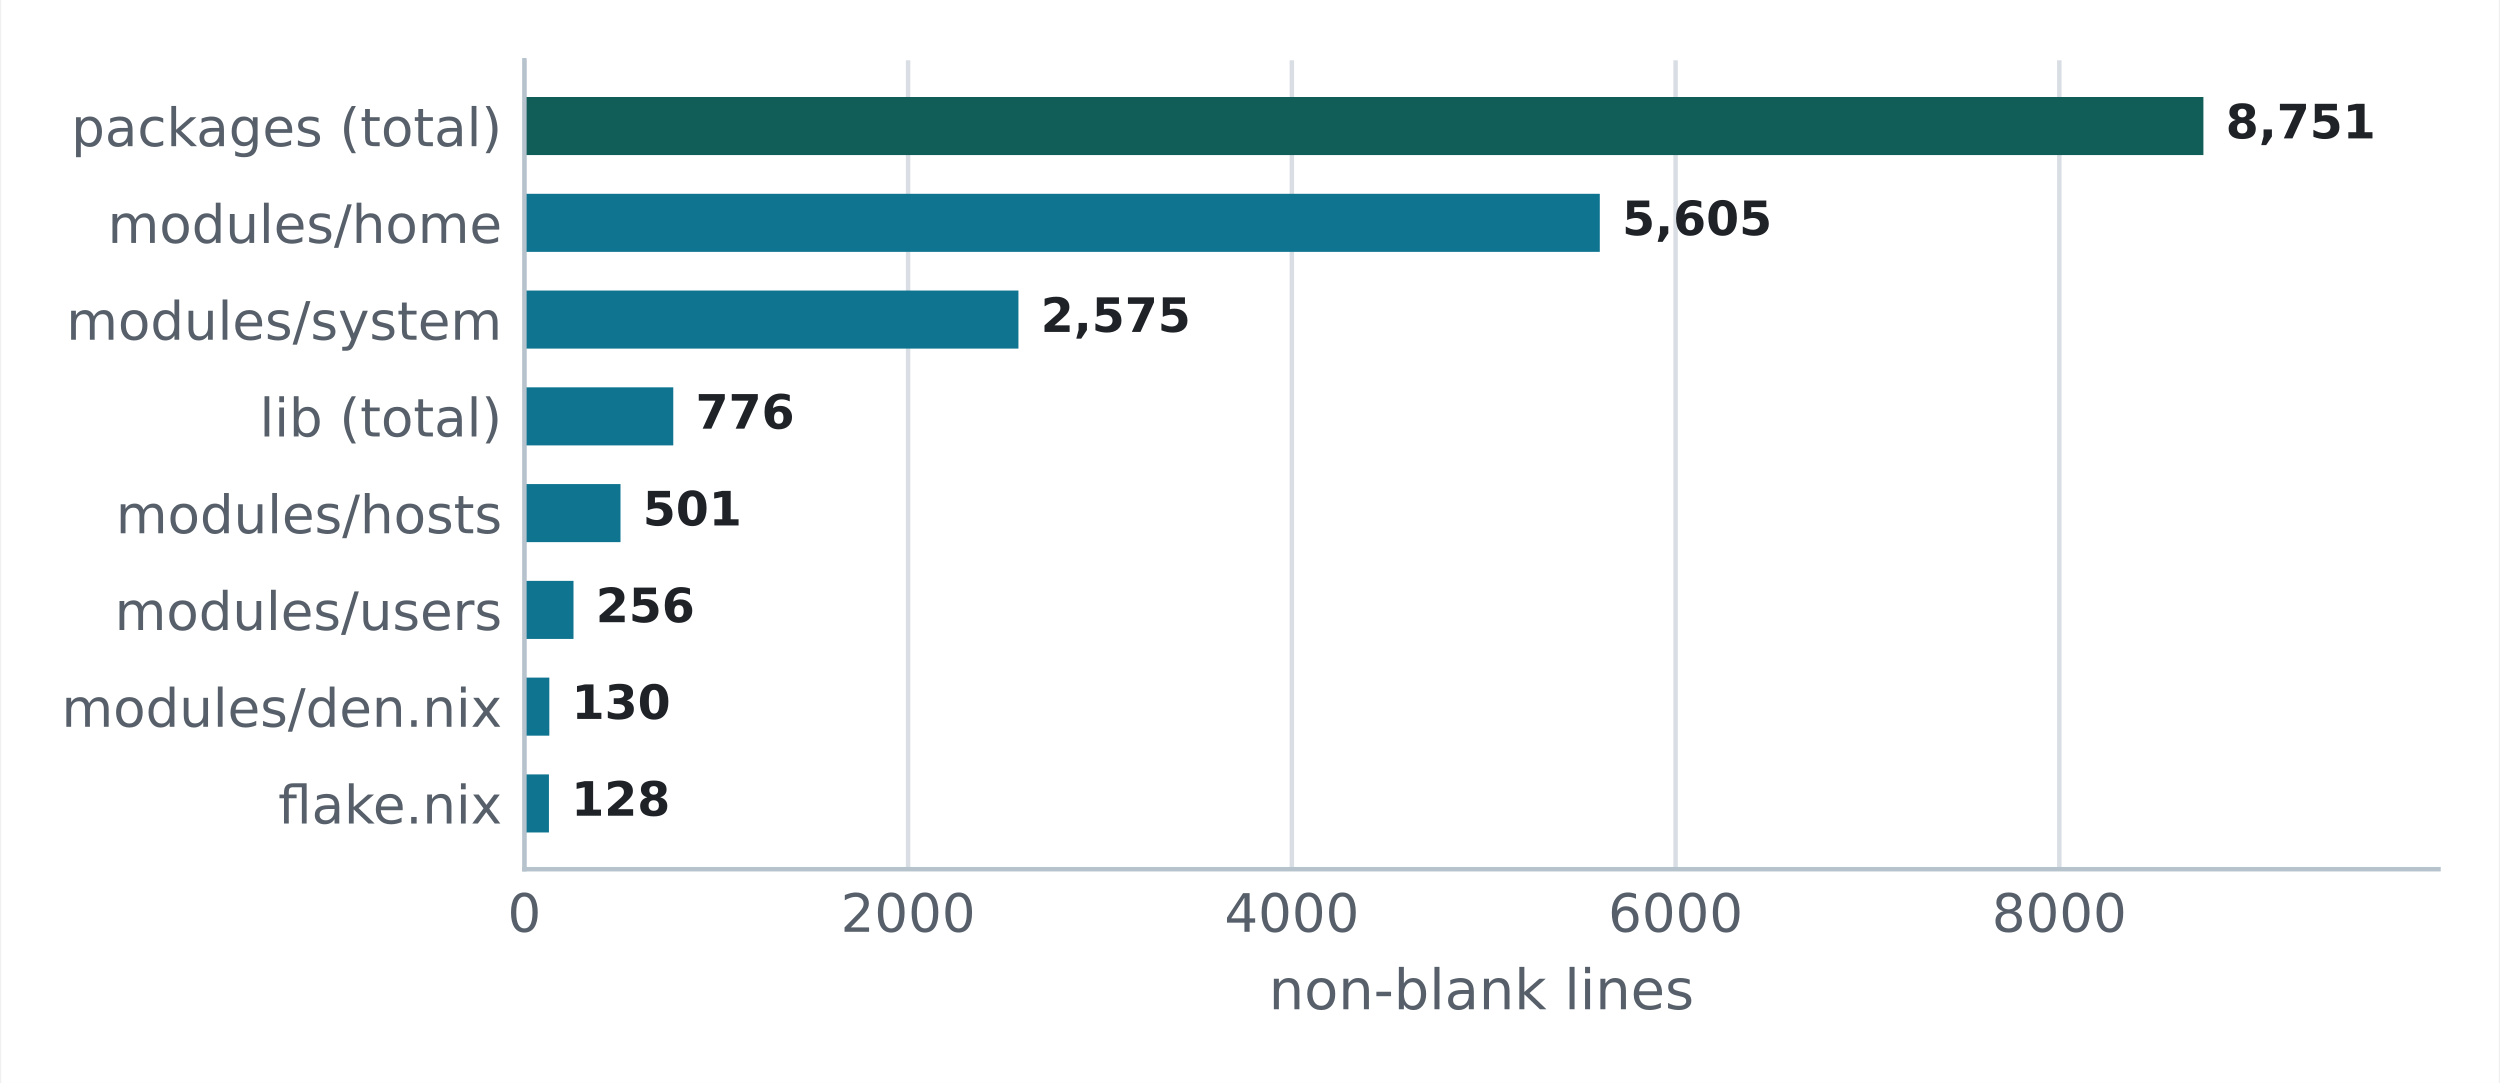
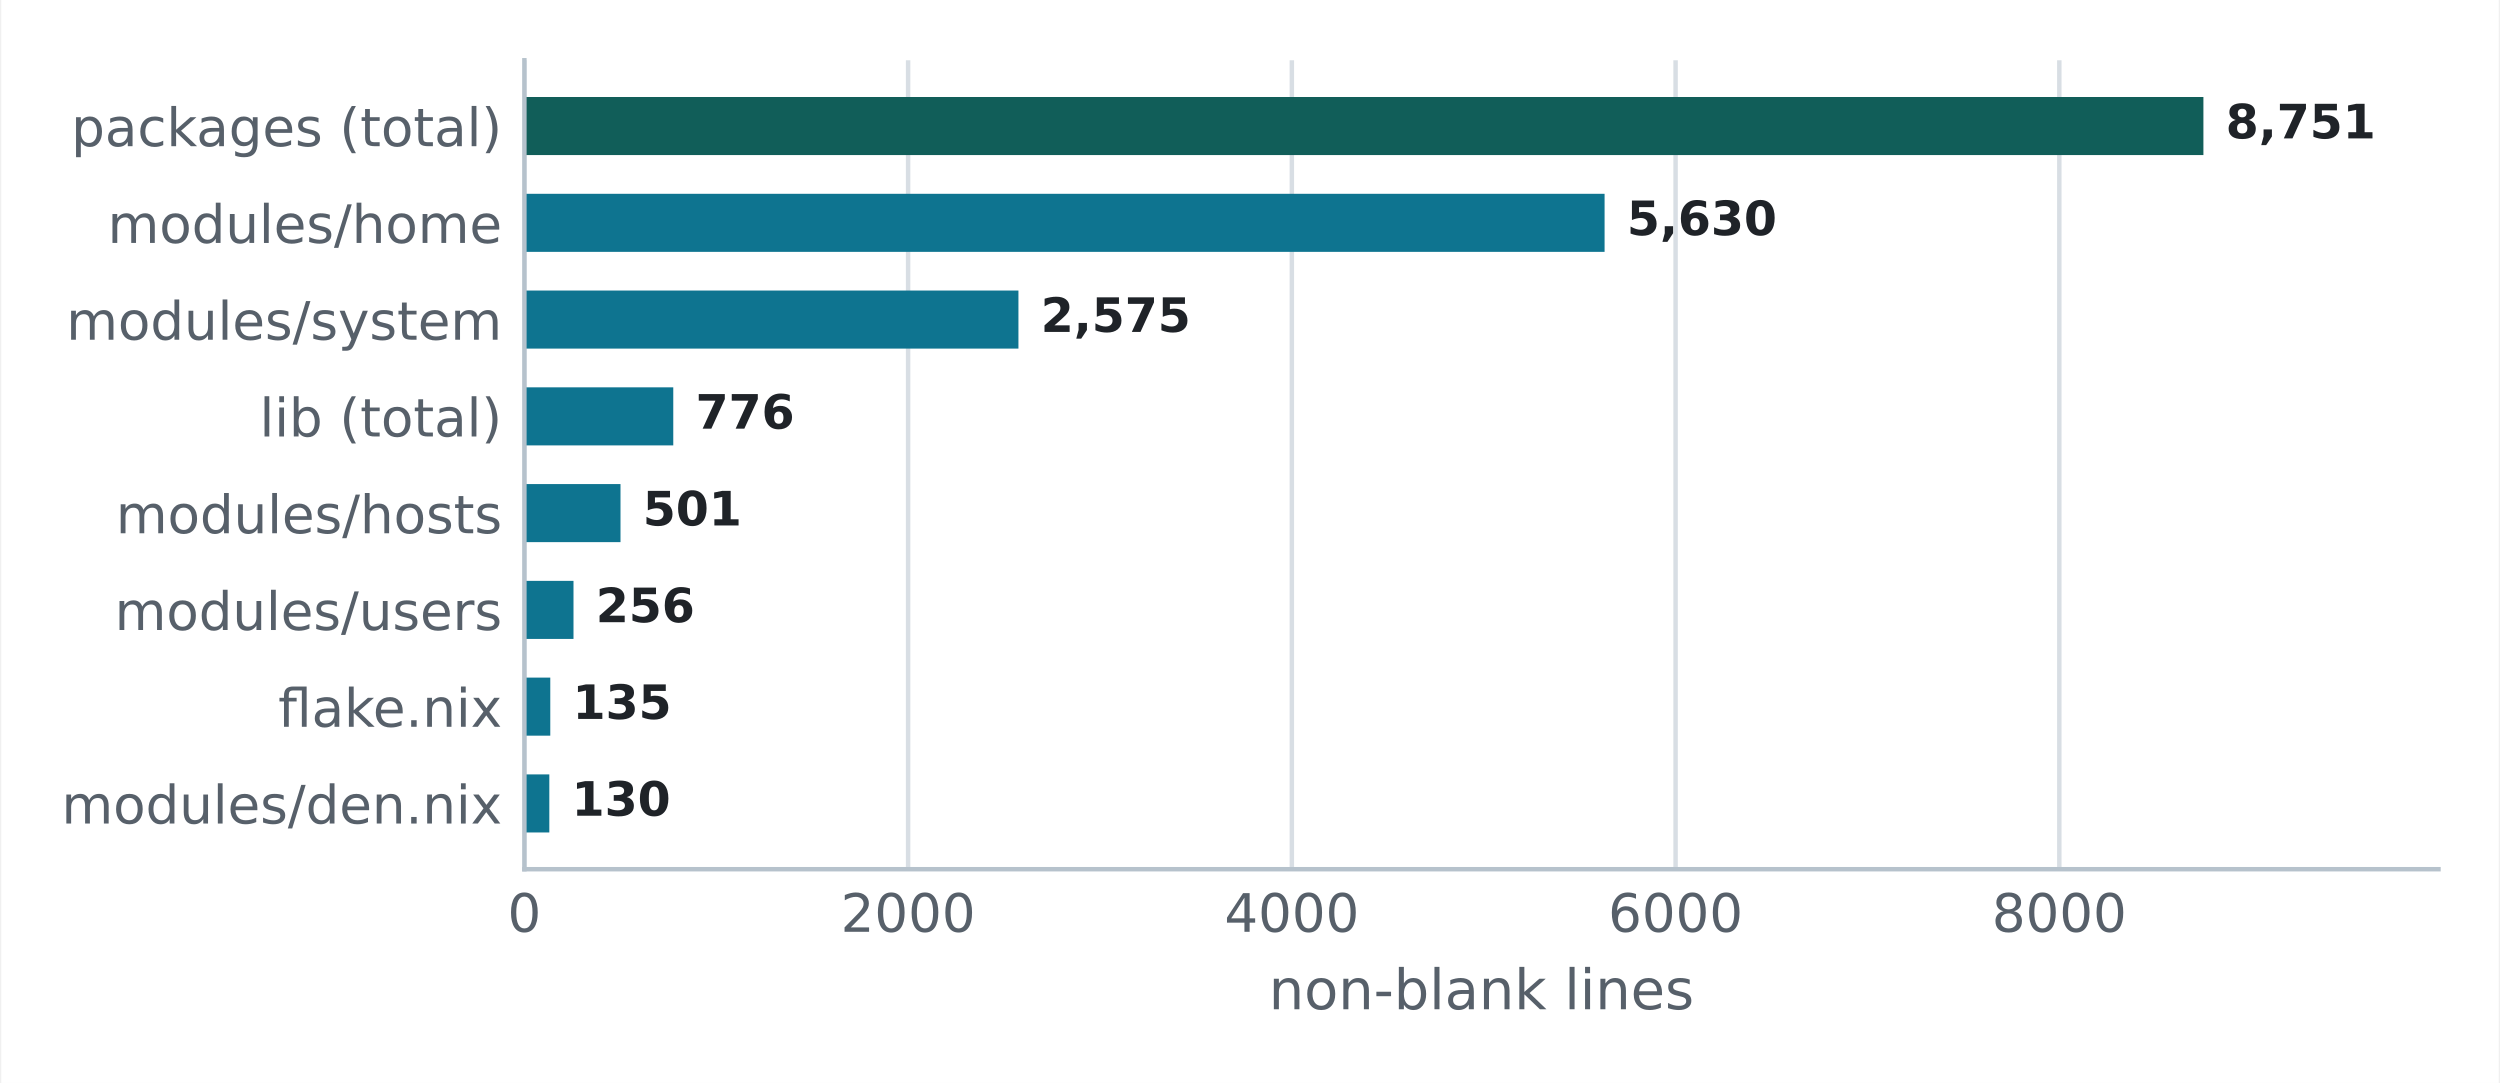
<svg xmlns="http://www.w3.org/2000/svg" xmlns:xlink="http://www.w3.org/1999/xlink" width="995" height="431" viewBox="0 0 447.591 194.078" version="1.1">
  <defs>
    <style type="text/css">*{stroke-linejoin: round; stroke-linecap: butt}</style>
  </defs>
  <g id="figure_1">
    <g id="patch_1">
      <path d="M 0 194.078  L 447.591 194.078  L 447.591 0  L 0 0  z " style="fill: #ffffff" />
    </g>
    <g id="axes_1">
      <g id="patch_2">
        <path d="M 93.751 155.778  L 436.791 155.778  L 436.791 10.8  L 93.751 10.8  z " style="fill: #ffffff" />
      </g>
      <g id="matplotlib.axis_1">
        <g id="xtick_1">
          <g id="line2d_1">
            <path d="M 93.751 155.778  L 93.751 10.8  " clip-path="url(#p4f550c6e6d)" style="fill: none; stroke: #d8dee4; stroke-width: 0.8; stroke-linecap: square" />
          </g>
          <g id="line2d_2" />
          <g id="text_1">
            <g style="fill: #57606a" transform="translate(90.72875 166.9954) scale(0.095 -0.095)">
              <defs>
                <path id="DejaVuSans-13" d="M 2034 4250  Q 1547 4250 1301 3770  Q 1056 3291 1056 2328  Q 1056 1369 1301 889  Q 1547 409 2034 409  Q 2525 409 2770 889  Q 3016 1369 3016 2328  Q 3016 3291 2770 3770  Q 2525 4250 2034 4250  z M 2034 4750  Q 2819 4750 3233 4129  Q 3647 3509 3647 2328  Q 3647 1150 3233 529  Q 2819 -91 2034 -91  Q 1250 -91 836 529  Q 422 1150 422 2328  Q 422 3509 836 4129  Q 1250 4750 2034 4750  z " transform="scale(0.015625)" />
              </defs>
              <use xlink:href="#DejaVuSans-13" />
            </g>
          </g>
        </g>
        <g id="xtick_2">
          <g id="line2d_3">
            <path d="M 162.523 155.778  L 162.523 10.8  " clip-path="url(#p4f550c6e6d)" style="fill: none; stroke: #d8dee4; stroke-width: 0.8; stroke-linecap: square" />
          </g>
          <g id="line2d_4" />
          <g id="text_2">
            <g style="fill: #57606a" transform="translate(150.4343 166.9954) scale(0.095 -0.095)">
              <defs>
                <path id="DejaVuSans-15" d="M 1228 531  L 3431 531  L 3431 0  L 469 0  L 469 531  Q 828 903 1448 1529  Q 2069 2156 2228 2338  Q 2531 2678 2651 2914  Q 2772 3150 2772 3378  Q 2772 3750 2511 3984  Q 2250 4219 1831 4219  Q 1534 4219 1204 4116  Q 875 4013 500 3803  L 500 4441  Q 881 4594 1212 4672  Q 1544 4750 1819 4750  Q 2544 4750 2975 4387  Q 3406 4025 3406 3419  Q 3406 3131 3298 2873  Q 3191 2616 2906 2266  Q 2828 2175 2409 1742  Q 1991 1309 1228 531  z " transform="scale(0.015625)" />
              </defs>
              <use xlink:href="#DejaVuSans-15" />
              <use xlink:href="#DejaVuSans-13" transform="translate(63.625 0)" />
              <use xlink:href="#DejaVuSans-13" transform="translate(127.25 0)" />
              <use xlink:href="#DejaVuSans-13" transform="translate(190.875 0)" />
            </g>
          </g>
        </g>
        <g id="xtick_3">
          <g id="line2d_5">
            <path d="M 231.295 155.778  L 231.295 10.8  " clip-path="url(#p4f550c6e6d)" style="fill: none; stroke: #d8dee4; stroke-width: 0.8; stroke-linecap: square" />
          </g>
          <g id="line2d_6" />
          <g id="text_3">
            <g style="fill: #57606a" transform="translate(219.2064 166.9954) scale(0.095 -0.095)">
              <defs>
                <path id="DejaVuSans-17" d="M 2419 4116  L 825 1625  L 2419 1625  L 2419 4116  z M 2253 4666  L 3047 4666  L 3047 1625  L 3713 1625  L 3713 1100  L 3047 1100  L 3047 0  L 2419 0  L 2419 1100  L 313 1100  L 313 1709  L 2253 4666  z " transform="scale(0.015625)" />
              </defs>
              <use xlink:href="#DejaVuSans-17" />
              <use xlink:href="#DejaVuSans-13" transform="translate(63.625 0)" />
              <use xlink:href="#DejaVuSans-13" transform="translate(127.25 0)" />
              <use xlink:href="#DejaVuSans-13" transform="translate(190.875 0)" />
            </g>
          </g>
        </g>
        <g id="xtick_4">
          <g id="line2d_7">
            <path d="M 300.067 155.778  L 300.067 10.8  " clip-path="url(#p4f550c6e6d)" style="fill: none; stroke: #d8dee4; stroke-width: 0.8; stroke-linecap: square" />
          </g>
          <g id="line2d_8" />
          <g id="text_4">
            <g style="fill: #57606a" transform="translate(287.9785 166.9954) scale(0.095 -0.095)">
              <defs>
                <path id="DejaVuSans-19" d="M 2113 2584  Q 1688 2584 1439 2293  Q 1191 2003 1191 1497  Q 1191 994 1439 701  Q 1688 409 2113 409  Q 2538 409 2786 701  Q 3034 994 3034 1497  Q 3034 2003 2786 2293  Q 2538 2584 2113 2584  z M 3366 4563  L 3366 3988  Q 3128 4100 2886 4159  Q 2644 4219 2406 4219  Q 1781 4219 1451 3797  Q 1122 3375 1075 2522  Q 1259 2794 1537 2939  Q 1816 3084 2150 3084  Q 2853 3084 3261 2657  Q 3669 2231 3669 1497  Q 3669 778 3244 343  Q 2819 -91 2113 -91  Q 1303 -91 875 529  Q 447 1150 447 2328  Q 447 3434 972 4092  Q 1497 4750 2381 4750  Q 2619 4750 2861 4703  Q 3103 4656 3366 4563  z " transform="scale(0.015625)" />
              </defs>
              <use xlink:href="#DejaVuSans-19" />
              <use xlink:href="#DejaVuSans-13" transform="translate(63.625 0)" />
              <use xlink:href="#DejaVuSans-13" transform="translate(127.25 0)" />
              <use xlink:href="#DejaVuSans-13" transform="translate(190.875 0)" />
            </g>
          </g>
        </g>
        <g id="xtick_5">
          <g id="line2d_9">
            <path d="M 368.839 155.778  L 368.839 10.8  " clip-path="url(#p4f550c6e6d)" style="fill: none; stroke: #d8dee4; stroke-width: 0.8; stroke-linecap: square" />
          </g>
          <g id="line2d_10" />
          <g id="text_5">
            <g style="fill: #57606a" transform="translate(356.7505 166.9954) scale(0.095 -0.095)">
              <defs>
                <path id="DejaVuSans-1b" d="M 2034 2216  Q 1584 2216 1326 1975  Q 1069 1734 1069 1313  Q 1069 891 1326 650  Q 1584 409 2034 409  Q 2484 409 2743 651  Q 3003 894 3003 1313  Q 3003 1734 2745 1975  Q 2488 2216 2034 2216  z M 1403 2484  Q 997 2584 770 2862  Q 544 3141 544 3541  Q 544 4100 942 4425  Q 1341 4750 2034 4750  Q 2731 4750 3128 4425  Q 3525 4100 3525 3541  Q 3525 3141 3298 2862  Q 3072 2584 2669 2484  Q 3125 2378 3379 2068  Q 3634 1759 3634 1313  Q 3634 634 3220 271  Q 2806 -91 2034 -91  Q 1263 -91 848 271  Q 434 634 434 1313  Q 434 1759 690 2068  Q 947 2378 1403 2484  z M 1172 3481  Q 1172 3119 1398 2916  Q 1625 2713 2034 2713  Q 2441 2713 2670 2916  Q 2900 3119 2900 3481  Q 2900 3844 2670 4047  Q 2441 4250 2034 4250  Q 1625 4250 1398 4047  Q 1172 3844 1172 3481  z " transform="scale(0.015625)" />
              </defs>
              <use xlink:href="#DejaVuSans-1b" />
              <use xlink:href="#DejaVuSans-13" transform="translate(63.625 0)" />
              <use xlink:href="#DejaVuSans-13" transform="translate(127.25 0)" />
              <use xlink:href="#DejaVuSans-13" transform="translate(190.875 0)" />
            </g>
          </g>
        </g>
        <g id="text_6">
          <g style="fill: #57606a" transform="translate(227.1616 180.8761) scale(0.1 -0.1)">
            <defs>
              <path id="DejaVuSans-51" d="M 3513 2113  L 3513 0  L 2938 0  L 2938 2094  Q 2938 2591 2744 2837  Q 2550 3084 2163 3084  Q 1697 3084 1428 2787  Q 1159 2491 1159 1978  L 1159 0  L 581 0  L 581 3500  L 1159 3500  L 1159 2956  Q 1366 3272 1645 3428  Q 1925 3584 2291 3584  Q 2894 3584 3203 3211  Q 3513 2838 3513 2113  z " transform="scale(0.015625)" />
              <path id="DejaVuSans-52" d="M 1959 3097  Q 1497 3097 1228 2736  Q 959 2375 959 1747  Q 959 1119 1226 758  Q 1494 397 1959 397  Q 2419 397 2687 759  Q 2956 1122 2956 1747  Q 2956 2369 2687 2733  Q 2419 3097 1959 3097  z M 1959 3584  Q 2709 3584 3137 3096  Q 3566 2609 3566 1747  Q 3566 888 3137 398  Q 2709 -91 1959 -91  Q 1206 -91 779 398  Q 353 888 353 1747  Q 353 2609 779 3096  Q 1206 3584 1959 3584  z " transform="scale(0.015625)" />
              <path id="DejaVuSans-10" d="M 313 2009  L 1997 2009  L 1997 1497  L 313 1497  L 313 2009  z " transform="scale(0.015625)" />
              <path id="DejaVuSans-45" d="M 3116 1747  Q 3116 2381 2855 2742  Q 2594 3103 2138 3103  Q 1681 3103 1420 2742  Q 1159 2381 1159 1747  Q 1159 1113 1420 752  Q 1681 391 2138 391  Q 2594 391 2855 752  Q 3116 1113 3116 1747  z M 1159 2969  Q 1341 3281 1617 3432  Q 1894 3584 2278 3584  Q 2916 3584 3314 3078  Q 3713 2572 3713 1747  Q 3713 922 3314 415  Q 2916 -91 2278 -91  Q 1894 -91 1617 61  Q 1341 213 1159 525  L 1159 0  L 581 0  L 581 4863  L 1159 4863  L 1159 2969  z " transform="scale(0.015625)" />
              <path id="DejaVuSans-4f" d="M 603 4863  L 1178 4863  L 1178 0  L 603 0  L 603 4863  z " transform="scale(0.015625)" />
              <path id="DejaVuSans-44" d="M 2194 1759  Q 1497 1759 1228 1600  Q 959 1441 959 1056  Q 959 750 1161 570  Q 1363 391 1709 391  Q 2188 391 2477 730  Q 2766 1069 2766 1631  L 2766 1759  L 2194 1759  z M 3341 1997  L 3341 0  L 2766 0  L 2766 531  Q 2569 213 2275 61  Q 1981 -91 1556 -91  Q 1019 -91 701 211  Q 384 513 384 1019  Q 384 1609 779 1909  Q 1175 2209 1959 2209  L 2766 2209  L 2766 2266  Q 2766 2663 2505 2880  Q 2244 3097 1772 3097  Q 1472 3097 1187 3025  Q 903 2953 641 2809  L 641 3341  Q 956 3463 1253 3523  Q 1550 3584 1831 3584  Q 2591 3584 2966 3190  Q 3341 2797 3341 1997  z " transform="scale(0.015625)" />
              <path id="DejaVuSans-4e" d="M 581 4863  L 1159 4863  L 1159 1991  L 2875 3500  L 3609 3500  L 1753 1863  L 3688 0  L 2938 0  L 1159 1709  L 1159 0  L 581 0  L 581 4863  z " transform="scale(0.015625)" />
              <path id="DejaVuSans-3" transform="scale(0.015625)" />
              <path id="DejaVuSans-4c" d="M 603 3500  L 1178 3500  L 1178 0  L 603 0  L 603 3500  z M 603 4863  L 1178 4863  L 1178 4134  L 603 4134  L 603 4863  z " transform="scale(0.015625)" />
              <path id="DejaVuSans-48" d="M 3597 1894  L 3597 1613  L 953 1613  Q 991 1019 1311 708  Q 1631 397 2203 397  Q 2534 397 2845 478  Q 3156 559 3463 722  L 3463 178  Q 3153 47 2828 -22  Q 2503 -91 2169 -91  Q 1331 -91 842 396  Q 353 884 353 1716  Q 353 2575 817 3079  Q 1281 3584 2069 3584  Q 2775 3584 3186 3129  Q 3597 2675 3597 1894  z M 3022 2063  Q 3016 2534 2758 2815  Q 2500 3097 2075 3097  Q 1594 3097 1305 2825  Q 1016 2553 972 2059  L 3022 2063  z " transform="scale(0.015625)" />
              <path id="DejaVuSans-56" d="M 2834 3397  L 2834 2853  Q 2591 2978 2328 3040  Q 2066 3103 1784 3103  Q 1356 3103 1142 2972  Q 928 2841 928 2578  Q 928 2378 1081 2264  Q 1234 2150 1697 2047  L 1894 2003  Q 2506 1872 2764 1633  Q 3022 1394 3022 966  Q 3022 478 2636 193  Q 2250 -91 1575 -91  Q 1294 -91 989 -36  Q 684 19 347 128  L 347 722  Q 666 556 975 473  Q 1284 391 1588 391  Q 1994 391 2212 530  Q 2431 669 2431 922  Q 2431 1156 2273 1281  Q 2116 1406 1581 1522  L 1381 1569  Q 847 1681 609 1914  Q 372 2147 372 2553  Q 372 3047 722 3315  Q 1072 3584 1716 3584  Q 2034 3584 2315 3537  Q 2597 3491 2834 3397  z " transform="scale(0.015625)" />
            </defs>
            <use xlink:href="#DejaVuSans-51" />
            <use xlink:href="#DejaVuSans-52" transform="translate(63.375 0)" />
            <use xlink:href="#DejaVuSans-51" transform="translate(124.5625 0)" />
            <use xlink:href="#DejaVuSans-10" transform="translate(187.9375 0)" />
            <use xlink:href="#DejaVuSans-45" transform="translate(224.0156 0)" />
            <use xlink:href="#DejaVuSans-4f" transform="translate(287.5 0)" />
            <use xlink:href="#DejaVuSans-44" transform="translate(315.2812 0)" />
            <use xlink:href="#DejaVuSans-51" transform="translate(376.5625 0)" />
            <use xlink:href="#DejaVuSans-4e" transform="translate(439.9375 0)" />
            <use xlink:href="#DejaVuSans-3" transform="translate(497.8438 0)" />
            <use xlink:href="#DejaVuSans-4f" transform="translate(529.625 0)" />
            <use xlink:href="#DejaVuSans-4c" transform="translate(557.4062 0)" />
            <use xlink:href="#DejaVuSans-51" transform="translate(585.1875 0)" />
            <use xlink:href="#DejaVuSans-48" transform="translate(648.5625 0)" />
            <use xlink:href="#DejaVuSans-56" transform="translate(710.0938 0)" />
          </g>
        </g>
      </g>
      <g id="matplotlib.axis_2">
        <g id="ytick_1">
          <g id="line2d_11" />
          <g id="text_7">
-             <g style="fill: #57606a" transform="translate(49.6357 147.5945) scale(0.095 -0.095)">
-               <defs>
-                 <path id="DejaVuSans-13b0" d="M 1831 4863  L 3431 4863  L 3431 0  L 2853 0  L 2853 4384  L 1825 4384  Q 1516 4384 1395 4259  Q 1275 4134 1275 3809  L 1275 3500  L 2222 3500  L 2222 3053  L 1275 3053  L 1275 0  L 697 0  L 697 3053  L 147 3053  L 147 3500  L 697 3500  L 697 3744  Q 697 4328 969 4595  Q 1241 4863 1831 4863  z " transform="scale(0.015625)" />
-                 <path id="DejaVuSans-11" d="M 684 794  L 1344 794  L 1344 0  L 684 0  L 684 794  z " transform="scale(0.015625)" />
-                 <path id="DejaVuSans-5b" d="M 3513 3500  L 2247 1797  L 3578 0  L 2900 0  L 1881 1375  L 863 0  L 184 0  L 1544 1831  L 300 3500  L 978 3500  L 1906 2253  L 2834 3500  L 3513 3500  z " transform="scale(0.015625)" />
-               </defs>
-               <use xlink:href="#DejaVuSans-13b0" />
-               <use xlink:href="#DejaVuSans-44" transform="translate(62.98438 0)" />
-               <use xlink:href="#DejaVuSans-4e" transform="translate(124.2656 0)" />
-               <use xlink:href="#DejaVuSans-48" transform="translate(178.6094 0)" />
-               <use xlink:href="#DejaVuSans-11" transform="translate(240.1406 0)" />
-               <use xlink:href="#DejaVuSans-51" transform="translate(271.9219 0)" />
-               <use xlink:href="#DejaVuSans-4c" transform="translate(335.2969 0)" />
-               <use xlink:href="#DejaVuSans-5b" transform="translate(363.0781 0)" />
-             </g>
-           </g>
-         </g>
-         <g id="ytick_2">
-           <g id="line2d_12" />
-           <g id="text_8">
-             <g style="fill: #57606a" transform="translate(10.8 130.2526) scale(0.095 -0.095)">
+             <g style="fill: #57606a" transform="translate(10.8 147.5945) scale(0.095 -0.095)">
              <defs>
                <path id="DejaVuSans-50" d="M 3328 2828  Q 3544 3216 3844 3400  Q 4144 3584 4550 3584  Q 5097 3584 5394 3201  Q 5691 2819 5691 2113  L 5691 0  L 5113 0  L 5113 2094  Q 5113 2597 4934 2840  Q 4756 3084 4391 3084  Q 3944 3084 3684 2787  Q 3425 2491 3425 1978  L 3425 0  L 2847 0  L 2847 2094  Q 2847 2600 2669 2842  Q 2491 3084 2119 3084  Q 1678 3084 1418 2786  Q 1159 2488 1159 1978  L 1159 0  L 581 0  L 581 3500  L 1159 3500  L 1159 2956  Q 1356 3278 1631 3431  Q 1906 3584 2284 3584  Q 2666 3584 2933 3390  Q 3200 3197 3328 2828  z " transform="scale(0.015625)" />
                <path id="DejaVuSans-47" d="M 2906 2969  L 2906 4863  L 3481 4863  L 3481 0  L 2906 0  L 2906 525  Q 2725 213 2448 61  Q 2172 -91 1784 -91  Q 1150 -91 751 415  Q 353 922 353 1747  Q 353 2572 751 3078  Q 1150 3584 1784 3584  Q 2172 3584 2448 3432  Q 2725 3281 2906 2969  z M 947 1747  Q 947 1113 1208 752  Q 1469 391 1925 391  Q 2381 391 2643 752  Q 2906 1113 2906 1747  Q 2906 2381 2643 2742  Q 2381 3103 1925 3103  Q 1469 3103 1208 2742  Q 947 2381 947 1747  z " transform="scale(0.015625)" />
                <path id="DejaVuSans-58" d="M 544 1381  L 544 3500  L 1119 3500  L 1119 1403  Q 1119 906 1312 657  Q 1506 409 1894 409  Q 2359 409 2629 706  Q 2900 1003 2900 1516  L 2900 3500  L 3475 3500  L 3475 0  L 2900 0  L 2900 538  Q 2691 219 2414 64  Q 2138 -91 1772 -91  Q 1169 -91 856 284  Q 544 659 544 1381  z M 1991 3584  L 1991 3584  z " transform="scale(0.015625)" />
                <path id="DejaVuSans-12" d="M 1625 4666  L 2156 4666  L 531 -594  L 0 -594  L 1625 4666  z " transform="scale(0.015625)" />
+                 <path id="DejaVuSans-11" d="M 684 794  L 1344 794  L 1344 0  L 684 0  L 684 794  z " transform="scale(0.015625)" />
+                 <path id="DejaVuSans-5b" d="M 3513 3500  L 2247 1797  L 3578 0  L 2900 0  L 1881 1375  L 863 0  L 184 0  L 1544 1831  L 300 3500  L 978 3500  L 1906 2253  L 2834 3500  L 3513 3500  z " transform="scale(0.015625)" />
              </defs>
              <use xlink:href="#DejaVuSans-50" />
              <use xlink:href="#DejaVuSans-52" transform="translate(97.40625 0)" />
              <use xlink:href="#DejaVuSans-47" transform="translate(158.5938 0)" />
              <use xlink:href="#DejaVuSans-58" transform="translate(222.0781 0)" />
              <use xlink:href="#DejaVuSans-4f" transform="translate(285.4531 0)" />
              <use xlink:href="#DejaVuSans-48" transform="translate(313.2344 0)" />
              <use xlink:href="#DejaVuSans-56" transform="translate(374.7656 0)" />
              <use xlink:href="#DejaVuSans-12" transform="translate(426.8594 0)" />
              <use xlink:href="#DejaVuSans-47" transform="translate(460.5469 0)" />
              <use xlink:href="#DejaVuSans-48" transform="translate(524.0312 0)" />
              <use xlink:href="#DejaVuSans-51" transform="translate(585.5625 0)" />
              <use xlink:href="#DejaVuSans-11" transform="translate(648.9375 0)" />
              <use xlink:href="#DejaVuSans-51" transform="translate(680.7188 0)" />
              <use xlink:href="#DejaVuSans-4c" transform="translate(744.0938 0)" />
              <use xlink:href="#DejaVuSans-5b" transform="translate(771.875 0)" />
+             </g>
+           </g>
+         </g>
+         <g id="ytick_2">
+           <g id="line2d_12" />
+           <g id="text_8">
+             <g style="fill: #57606a" transform="translate(49.6357 130.2526) scale(0.095 -0.095)">
+               <defs>
+                 <path id="DejaVuSans-13b0" d="M 1831 4863  L 3431 4863  L 3431 0  L 2853 0  L 2853 4384  L 1825 4384  Q 1516 4384 1395 4259  Q 1275 4134 1275 3809  L 1275 3500  L 2222 3500  L 2222 3053  L 1275 3053  L 1275 0  L 697 0  L 697 3053  L 147 3053  L 147 3500  L 697 3500  L 697 3744  Q 697 4328 969 4595  Q 1241 4863 1831 4863  z " transform="scale(0.015625)" />
+               </defs>
+               <use xlink:href="#DejaVuSans-13b0" />
+               <use xlink:href="#DejaVuSans-44" transform="translate(62.98438 0)" />
+               <use xlink:href="#DejaVuSans-4e" transform="translate(124.2656 0)" />
+               <use xlink:href="#DejaVuSans-48" transform="translate(178.6094 0)" />
+               <use xlink:href="#DejaVuSans-11" transform="translate(240.1406 0)" />
+               <use xlink:href="#DejaVuSans-51" transform="translate(271.9219 0)" />
+               <use xlink:href="#DejaVuSans-4c" transform="translate(335.2969 0)" />
+               <use xlink:href="#DejaVuSans-5b" transform="translate(363.0781 0)" />
            </g>
          </g>
        </g>
        <g id="ytick_3">
          <g id="line2d_13" />
          <g id="text_9">
            <g style="fill: #57606a" transform="translate(20.32969 112.9108) scale(0.095 -0.095)">
              <defs>
                <path id="DejaVuSans-55" d="M 2631 2963  Q 2534 3019 2420 3045  Q 2306 3072 2169 3072  Q 1681 3072 1420 2755  Q 1159 2438 1159 1844  L 1159 0  L 581 0  L 581 3500  L 1159 3500  L 1159 2956  Q 1341 3275 1631 3429  Q 1922 3584 2338 3584  Q 2397 3584 2469 3576  Q 2541 3569 2628 3553  L 2631 2963  z " transform="scale(0.015625)" />
              </defs>
              <use xlink:href="#DejaVuSans-50" />
              <use xlink:href="#DejaVuSans-52" transform="translate(97.40625 0)" />
              <use xlink:href="#DejaVuSans-47" transform="translate(158.5938 0)" />
              <use xlink:href="#DejaVuSans-58" transform="translate(222.0781 0)" />
              <use xlink:href="#DejaVuSans-4f" transform="translate(285.4531 0)" />
              <use xlink:href="#DejaVuSans-48" transform="translate(313.2344 0)" />
              <use xlink:href="#DejaVuSans-56" transform="translate(374.7656 0)" />
              <use xlink:href="#DejaVuSans-12" transform="translate(426.8594 0)" />
              <use xlink:href="#DejaVuSans-58" transform="translate(460.5469 0)" />
              <use xlink:href="#DejaVuSans-56" transform="translate(523.9219 0)" />
              <use xlink:href="#DejaVuSans-48" transform="translate(576.0156 0)" />
              <use xlink:href="#DejaVuSans-55" transform="translate(637.5469 0)" />
              <use xlink:href="#DejaVuSans-56" transform="translate(678.6562 0)" />
            </g>
          </g>
        </g>
        <g id="ytick_4">
          <g id="line2d_14" />
          <g id="text_10">
            <g style="fill: #57606a" transform="translate(20.54344 95.569) scale(0.095 -0.095)">
              <defs>
                <path id="DejaVuSans-4b" d="M 3513 2113  L 3513 0  L 2938 0  L 2938 2094  Q 2938 2591 2744 2837  Q 2550 3084 2163 3084  Q 1697 3084 1428 2787  Q 1159 2491 1159 1978  L 1159 0  L 581 0  L 581 4863  L 1159 4863  L 1159 2956  Q 1366 3272 1645 3428  Q 1925 3584 2291 3584  Q 2894 3584 3203 3211  Q 3513 2838 3513 2113  z " transform="scale(0.015625)" />
                <path id="DejaVuSans-57" d="M 1172 4494  L 1172 3500  L 2356 3500  L 2356 3053  L 1172 3053  L 1172 1153  Q 1172 725 1289 603  Q 1406 481 1766 481  L 2356 481  L 2356 0  L 1766 0  Q 1100 0 847 248  Q 594 497 594 1153  L 594 3053  L 172 3053  L 172 3500  L 594 3500  L 594 4494  L 1172 4494  z " transform="scale(0.015625)" />
              </defs>
              <use xlink:href="#DejaVuSans-50" />
              <use xlink:href="#DejaVuSans-52" transform="translate(97.40625 0)" />
              <use xlink:href="#DejaVuSans-47" transform="translate(158.5938 0)" />
              <use xlink:href="#DejaVuSans-58" transform="translate(222.0781 0)" />
              <use xlink:href="#DejaVuSans-4f" transform="translate(285.4531 0)" />
              <use xlink:href="#DejaVuSans-48" transform="translate(313.2344 0)" />
              <use xlink:href="#DejaVuSans-56" transform="translate(374.7656 0)" />
              <use xlink:href="#DejaVuSans-12" transform="translate(426.8594 0)" />
              <use xlink:href="#DejaVuSans-4b" transform="translate(460.5469 0)" />
              <use xlink:href="#DejaVuSans-52" transform="translate(523.9219 0)" />
              <use xlink:href="#DejaVuSans-56" transform="translate(585.1094 0)" />
              <use xlink:href="#DejaVuSans-57" transform="translate(637.2031 0)" />
              <use xlink:href="#DejaVuSans-56" transform="translate(676.4062 0)" />
            </g>
          </g>
        </g>
        <g id="ytick_5">
          <g id="line2d_15" />
          <g id="text_11">
            <g style="fill: #57606a" transform="translate(46.28695 78.22717) scale(0.095 -0.095)">
              <defs>
                <path id="DejaVuSans-b" d="M 1984 4856  Q 1566 4138 1362 3434  Q 1159 2731 1159 2009  Q 1159 1288 1364 580  Q 1569 -128 1984 -844  L 1484 -844  Q 1016 -109 783 600  Q 550 1309 550 2009  Q 550 2706 781 3412  Q 1013 4119 1484 4856  L 1984 4856  z " transform="scale(0.015625)" />
                <path id="DejaVuSans-c" d="M 513 4856  L 1013 4856  Q 1481 4119 1714 3412  Q 1947 2706 1947 2009  Q 1947 1309 1714 600  Q 1481 -109 1013 -844  L 513 -844  Q 928 -128 1133 580  Q 1338 1288 1338 2009  Q 1338 2731 1133 3434  Q 928 4138 513 4856  z " transform="scale(0.015625)" />
              </defs>
              <use xlink:href="#DejaVuSans-4f" />
              <use xlink:href="#DejaVuSans-4c" transform="translate(27.78125 0)" />
              <use xlink:href="#DejaVuSans-45" transform="translate(55.5625 0)" />
              <use xlink:href="#DejaVuSans-3" transform="translate(119.0469 0)" />
              <use xlink:href="#DejaVuSans-b" transform="translate(150.8281 0)" />
              <use xlink:href="#DejaVuSans-57" transform="translate(189.8438 0)" />
              <use xlink:href="#DejaVuSans-52" transform="translate(229.0469 0)" />
              <use xlink:href="#DejaVuSans-57" transform="translate(290.2344 0)" />
              <use xlink:href="#DejaVuSans-44" transform="translate(329.4375 0)" />
              <use xlink:href="#DejaVuSans-4f" transform="translate(390.7188 0)" />
              <use xlink:href="#DejaVuSans-c" transform="translate(418.5 0)" />
            </g>
          </g>
        </g>
        <g id="ytick_6">
          <g id="line2d_16" />
          <g id="text_12">
            <g style="fill: #57606a" transform="translate(11.655 60.88535) scale(0.095 -0.095)">
              <defs>
                <path id="DejaVuSans-5c" d="M 2059 -325  Q 1816 -950 1584 -1140  Q 1353 -1331 966 -1331  L 506 -1331  L 506 -850  L 844 -850  Q 1081 -850 1212 -737  Q 1344 -625 1503 -206  L 1606 56  L 191 3500  L 800 3500  L 1894 763  L 2988 3500  L 3597 3500  L 2059 -325  z " transform="scale(0.015625)" />
              </defs>
              <use xlink:href="#DejaVuSans-50" />
              <use xlink:href="#DejaVuSans-52" transform="translate(97.40625 0)" />
              <use xlink:href="#DejaVuSans-47" transform="translate(158.5938 0)" />
              <use xlink:href="#DejaVuSans-58" transform="translate(222.0781 0)" />
              <use xlink:href="#DejaVuSans-4f" transform="translate(285.4531 0)" />
              <use xlink:href="#DejaVuSans-48" transform="translate(313.2344 0)" />
              <use xlink:href="#DejaVuSans-56" transform="translate(374.7656 0)" />
              <use xlink:href="#DejaVuSans-12" transform="translate(426.8594 0)" />
              <use xlink:href="#DejaVuSans-56" transform="translate(460.5469 0)" />
              <use xlink:href="#DejaVuSans-5c" transform="translate(512.6406 0)" />
              <use xlink:href="#DejaVuSans-56" transform="translate(571.8281 0)" />
              <use xlink:href="#DejaVuSans-57" transform="translate(623.9219 0)" />
              <use xlink:href="#DejaVuSans-48" transform="translate(663.125 0)" />
              <use xlink:href="#DejaVuSans-50" transform="translate(724.6562 0)" />
            </g>
          </g>
        </g>
        <g id="ytick_7">
          <g id="line2d_17" />
          <g id="text_13">
            <g style="fill: #57606a" transform="translate(19.06648 43.54352) scale(0.095 -0.095)">
              <use xlink:href="#DejaVuSans-50" />
              <use xlink:href="#DejaVuSans-52" transform="translate(97.40625 0)" />
              <use xlink:href="#DejaVuSans-47" transform="translate(158.5938 0)" />
              <use xlink:href="#DejaVuSans-58" transform="translate(222.0781 0)" />
              <use xlink:href="#DejaVuSans-4f" transform="translate(285.4531 0)" />
              <use xlink:href="#DejaVuSans-48" transform="translate(313.2344 0)" />
              <use xlink:href="#DejaVuSans-56" transform="translate(374.7656 0)" />
              <use xlink:href="#DejaVuSans-12" transform="translate(426.8594 0)" />
              <use xlink:href="#DejaVuSans-4b" transform="translate(460.5469 0)" />
              <use xlink:href="#DejaVuSans-52" transform="translate(523.9219 0)" />
              <use xlink:href="#DejaVuSans-50" transform="translate(585.1094 0)" />
              <use xlink:href="#DejaVuSans-48" transform="translate(682.5156 0)" />
            </g>
          </g>
        </g>
        <g id="ytick_8">
          <g id="line2d_18" />
          <g id="text_14">
            <g style="fill: #57606a" transform="translate(12.5382 26.2017) scale(0.095 -0.095)">
              <defs>
                <path id="DejaVuSans-53" d="M 1159 525  L 1159 -1331  L 581 -1331  L 581 3500  L 1159 3500  L 1159 2969  Q 1341 3281 1617 3432  Q 1894 3584 2278 3584  Q 2916 3584 3314 3078  Q 3713 2572 3713 1747  Q 3713 922 3314 415  Q 2916 -91 2278 -91  Q 1894 -91 1617 61  Q 1341 213 1159 525  z M 3116 1747  Q 3116 2381 2855 2742  Q 2594 3103 2138 3103  Q 1681 3103 1420 2742  Q 1159 2381 1159 1747  Q 1159 1113 1420 752  Q 1681 391 2138 391  Q 2594 391 2855 752  Q 3116 1113 3116 1747  z " transform="scale(0.015625)" />
                <path id="DejaVuSans-46" d="M 3122 3366  L 3122 2828  Q 2878 2963 2633 3030  Q 2388 3097 2138 3097  Q 1578 3097 1268 2742  Q 959 2388 959 1747  Q 959 1106 1268 751  Q 1578 397 2138 397  Q 2388 397 2633 464  Q 2878 531 3122 666  L 3122 134  Q 2881 22 2623 -34  Q 2366 -91 2075 -91  Q 1284 -91 818 406  Q 353 903 353 1747  Q 353 2603 823 3093  Q 1294 3584 2113 3584  Q 2378 3584 2631 3529  Q 2884 3475 3122 3366  z " transform="scale(0.015625)" />
                <path id="DejaVuSans-4a" d="M 2906 1791  Q 2906 2416 2648 2759  Q 2391 3103 1925 3103  Q 1463 3103 1205 2759  Q 947 2416 947 1791  Q 947 1169 1205 825  Q 1463 481 1925 481  Q 2391 481 2648 825  Q 2906 1169 2906 1791  z M 3481 434  Q 3481 -459 3084 -895  Q 2688 -1331 1869 -1331  Q 1566 -1331 1297 -1286  Q 1028 -1241 775 -1147  L 775 -588  Q 1028 -725 1275 -790  Q 1522 -856 1778 -856  Q 2344 -856 2625 -561  Q 2906 -266 2906 331  L 2906 616  Q 2728 306 2450 153  Q 2172 0 1784 0  Q 1141 0 747 490  Q 353 981 353 1791  Q 353 2603 747 3093  Q 1141 3584 1784 3584  Q 2172 3584 2450 3431  Q 2728 3278 2906 2969  L 2906 3500  L 3481 3500  L 3481 434  z " transform="scale(0.015625)" />
              </defs>
              <use xlink:href="#DejaVuSans-53" />
              <use xlink:href="#DejaVuSans-44" transform="translate(63.48438 0)" />
              <use xlink:href="#DejaVuSans-46" transform="translate(124.7656 0)" />
              <use xlink:href="#DejaVuSans-4e" transform="translate(179.75 0)" />
              <use xlink:href="#DejaVuSans-44" transform="translate(235.9062 0)" />
              <use xlink:href="#DejaVuSans-4a" transform="translate(297.1875 0)" />
              <use xlink:href="#DejaVuSans-48" transform="translate(360.6719 0)" />
              <use xlink:href="#DejaVuSans-56" transform="translate(422.2031 0)" />
              <use xlink:href="#DejaVuSans-3" transform="translate(474.2969 0)" />
              <use xlink:href="#DejaVuSans-b" transform="translate(506.0781 0)" />
              <use xlink:href="#DejaVuSans-57" transform="translate(545.0938 0)" />
              <use xlink:href="#DejaVuSans-52" transform="translate(584.2969 0)" />
              <use xlink:href="#DejaVuSans-57" transform="translate(645.4844 0)" />
              <use xlink:href="#DejaVuSans-44" transform="translate(684.6875 0)" />
              <use xlink:href="#DejaVuSans-4f" transform="translate(745.9688 0)" />
              <use xlink:href="#DejaVuSans-c" transform="translate(773.75 0)" />
            </g>
          </g>
        </g>
      </g>
      <g id="patch_3">
-         <path d="M 93.751 149.188  L 98.152 149.188  L 98.152 138.783  L 93.751 138.783  z " clip-path="url(#p4f550c6e6d)" style="fill: #0e7490" />
+         <path d="M 93.751 149.188  L 98.221 149.188  L 98.221 138.783  L 93.751 138.783  z " clip-path="url(#p4f550c6e6d)" style="fill: #0e7490" />
      </g>
      <g id="patch_4">
-         <path d="M 93.751 131.846  L 98.221 131.846  L 98.221 121.441  L 93.751 121.441  z " clip-path="url(#p4f550c6e6d)" style="fill: #0e7490" />
+         <path d="M 93.751 131.846  L 98.393 131.846  L 98.393 121.441  L 93.751 121.441  z " clip-path="url(#p4f550c6e6d)" style="fill: #0e7490" />
      </g>
      <g id="patch_5">
        <path d="M 93.751 114.504  L 102.554 114.504  L 102.554 104.099  L 93.751 104.099  z " clip-path="url(#p4f550c6e6d)" style="fill: #0e7490" />
      </g>
      <g id="patch_6">
        <path d="M 93.751 97.162  L 110.978 97.162  L 110.978 86.757  L 93.751 86.757  z " clip-path="url(#p4f550c6e6d)" style="fill: #0e7490" />
      </g>
      <g id="patch_7">
        <path d="M 93.751 79.82  L 120.435 79.82  L 120.435 69.415  L 93.751 69.415  z " clip-path="url(#p4f550c6e6d)" style="fill: #0e7490" />
      </g>
      <g id="patch_8">
        <path d="M 93.751 62.479  L 182.295 62.479  L 182.295 52.074  L 93.751 52.074  z " clip-path="url(#p4f550c6e6d)" style="fill: #0e7490" />
      </g>
      <g id="patch_9">
-         <path d="M 93.751 45.137  L 286.485 45.137  L 286.485 34.732  L 93.751 34.732  z " clip-path="url(#p4f550c6e6d)" style="fill: #0e7490" />
+         <path d="M 93.751 45.137  L 287.344 45.137  L 287.344 34.732  L 93.751 34.732  z " clip-path="url(#p4f550c6e6d)" style="fill: #0e7490" />
      </g>
      <g id="patch_10">
        <path d="M 93.751 27.795  L 394.663 27.795  L 394.663 17.39  L 93.751 17.39  z " clip-path="url(#p4f550c6e6d)" style="fill: #115e59" />
      </g>
      <g id="patch_11">
        <path d="M 93.751 155.778  L 93.751 10.8  " style="fill: none; stroke: #b6c2cc; stroke-width: 0.8; stroke-linejoin: miter; stroke-linecap: square" />
      </g>
      <g id="patch_12">
        <path d="M 93.751 155.778  L 436.791 155.778  " style="fill: none; stroke: #b6c2cc; stroke-width: 0.8; stroke-linejoin: miter; stroke-linecap: square" />
      </g>
      <g id="text_15">
-         <g style="fill: #1f2328" transform="translate(102.1524 146.1932) scale(0.085 -0.085)">
+         <g style="fill: #1f2328" transform="translate(102.2211 146.1932) scale(0.085 -0.085)">
          <defs>
            <path id="DejaVuSans-Bold-14" d="M 750 831  L 1813 831  L 1813 3847  L 722 3622  L 722 4441  L 1806 4666  L 2950 4666  L 2950 831  L 4013 831  L 4013 0  L 750 0  L 750 831  z " transform="scale(0.015625)" />
-             <path id="DejaVuSans-Bold-15" d="M 1844 884  L 3897 884  L 3897 0  L 506 0  L 506 884  L 2209 2388  Q 2438 2594 2547 2791  Q 2656 2988 2656 3200  Q 2656 3528 2436 3728  Q 2216 3928 1850 3928  Q 1569 3928 1234 3808  Q 900 3688 519 3450  L 519 4475  Q 925 4609 1322 4679  Q 1719 4750 2100 4750  Q 2938 4750 3402 4381  Q 3866 4013 3866 3353  Q 3866 2972 3669 2642  Q 3472 2313 2841 1759  L 1844 884  z " transform="scale(0.015625)" />
-             <path id="DejaVuSans-Bold-1b" d="M 2228 2088  Q 1891 2088 1709 1903  Q 1528 1719 1528 1375  Q 1528 1031 1709 848  Q 1891 666 2228 666  Q 2563 666 2741 848  Q 2919 1031 2919 1375  Q 2919 1722 2741 1905  Q 2563 2088 2228 2088  z M 1350 2484  Q 925 2613 709 2878  Q 494 3144 494 3541  Q 494 4131 934 4440  Q 1375 4750 2228 4750  Q 3075 4750 3515 4442  Q 3956 4134 3956 3541  Q 3956 3144 3739 2878  Q 3522 2613 3097 2484  Q 3572 2353 3814 2058  Q 4056 1763 4056 1313  Q 4056 619 3595 264  Q 3134 -91 2228 -91  Q 1319 -91 855 264  Q 391 619 391 1313  Q 391 1763 633 2058  Q 875 2353 1350 2484  z M 1631 3419  Q 1631 3141 1786 2991  Q 1941 2841 2228 2841  Q 2509 2841 2662 2991  Q 2816 3141 2816 3419  Q 2816 3697 2662 3845  Q 2509 3994 2228 3994  Q 1941 3994 1786 3844  Q 1631 3694 1631 3419  z " transform="scale(0.015625)" />
-           </defs>
-           <use xlink:href="#DejaVuSans-Bold-14" />
-           <use xlink:href="#DejaVuSans-Bold-15" transform="translate(69.57812 0)" />
-           <use xlink:href="#DejaVuSans-Bold-1b" transform="translate(139.1562 0)" />
-         </g>
-       </g>
-       <g id="text_16">
-         <g style="fill: #1f2328" transform="translate(102.2211 128.8514) scale(0.085 -0.085)">
-           <defs>
            <path id="DejaVuSans-Bold-16" d="M 2981 2516  Q 3453 2394 3698 2092  Q 3944 1791 3944 1325  Q 3944 631 3412 270  Q 2881 -91 1863 -91  Q 1503 -91 1142 -33  Q 781 25 428 141  L 428 1069  Q 766 900 1098 814  Q 1431 728 1753 728  Q 2231 728 2486 893  Q 2741 1059 2741 1369  Q 2741 1688 2480 1852  Q 2219 2016 1709 2016  L 1228 2016  L 1228 2791  L 1734 2791  Q 2188 2791 2409 2933  Q 2631 3075 2631 3366  Q 2631 3634 2415 3781  Q 2200 3928 1806 3928  Q 1516 3928 1219 3862  Q 922 3797 628 3669  L 628 4550  Q 984 4650 1334 4700  Q 1684 4750 2022 4750  Q 2931 4750 3382 4451  Q 3834 4153 3834 3553  Q 3834 3144 3618 2883  Q 3403 2622 2981 2516  z " transform="scale(0.015625)" />
            <path id="DejaVuSans-Bold-13" d="M 2944 2338  Q 2944 3213 2780 3570  Q 2616 3928 2228 3928  Q 1841 3928 1675 3570  Q 1509 3213 1509 2338  Q 1509 1453 1675 1090  Q 1841 728 2228 728  Q 2613 728 2778 1090  Q 2944 1453 2944 2338  z M 4147 2328  Q 4147 1169 3647 539  Q 3147 -91 2228 -91  Q 1306 -91 806 539  Q 306 1169 306 2328  Q 306 3491 806 4120  Q 1306 4750 2228 4750  Q 3147 4750 3647 4120  Q 4147 3491 4147 2328  z " transform="scale(0.015625)" />
          </defs>
          <use xlink:href="#DejaVuSans-Bold-14" />
          <use xlink:href="#DejaVuSans-Bold-16" transform="translate(69.57812 0)" />
          <use xlink:href="#DejaVuSans-Bold-13" transform="translate(139.1562 0)" />
        </g>
      </g>
+       <g id="text_16">
+         <g style="fill: #1f2328" transform="translate(102.3931 128.8514) scale(0.085 -0.085)">
+           <defs>
+             <path id="DejaVuSans-Bold-18" d="M 678 4666  L 3669 4666  L 3669 3781  L 1638 3781  L 1638 3059  Q 1775 3097 1914 3117  Q 2053 3138 2203 3138  Q 3056 3138 3531 2711  Q 4006 2284 4006 1522  Q 4006 766 3489 337  Q 2972 -91 2053 -91  Q 1656 -91 1267 -14  Q 878 63 494 219  L 494 1166  Q 875 947 1217 837  Q 1559 728 1863 728  Q 2300 728 2551 942  Q 2803 1156 2803 1522  Q 2803 1891 2551 2103  Q 2300 2316 1863 2316  Q 1603 2316 1309 2248  Q 1016 2181 678 2041  L 678 4666  z " transform="scale(0.015625)" />
+           </defs>
+           <use xlink:href="#DejaVuSans-Bold-14" />
+           <use xlink:href="#DejaVuSans-Bold-16" transform="translate(69.57812 0)" />
+           <use xlink:href="#DejaVuSans-Bold-18" transform="translate(139.1562 0)" />
+         </g>
+       </g>
      <g id="text_17">
        <g style="fill: #1f2328" transform="translate(106.5538 111.5096) scale(0.085 -0.085)">
          <defs>
-             <path id="DejaVuSans-Bold-18" d="M 678 4666  L 3669 4666  L 3669 3781  L 1638 3781  L 1638 3059  Q 1775 3097 1914 3117  Q 2053 3138 2203 3138  Q 3056 3138 3531 2711  Q 4006 2284 4006 1522  Q 4006 766 3489 337  Q 2972 -91 2053 -91  Q 1656 -91 1267 -14  Q 878 63 494 219  L 494 1166  Q 875 947 1217 837  Q 1559 728 1863 728  Q 2300 728 2551 942  Q 2803 1156 2803 1522  Q 2803 1891 2551 2103  Q 2300 2316 1863 2316  Q 1603 2316 1309 2248  Q 1016 2181 678 2041  L 678 4666  z " transform="scale(0.015625)" />
+             <path id="DejaVuSans-Bold-15" d="M 1844 884  L 3897 884  L 3897 0  L 506 0  L 506 884  L 2209 2388  Q 2438 2594 2547 2791  Q 2656 2988 2656 3200  Q 2656 3528 2436 3728  Q 2216 3928 1850 3928  Q 1569 3928 1234 3808  Q 900 3688 519 3450  L 519 4475  Q 925 4609 1322 4679  Q 1719 4750 2100 4750  Q 2938 4750 3402 4381  Q 3866 4013 3866 3353  Q 3866 2972 3669 2642  Q 3472 2313 2841 1759  L 1844 884  z " transform="scale(0.015625)" />
            <path id="DejaVuSans-Bold-19" d="M 2316 2303  Q 2000 2303 1842 2098  Q 1684 1894 1684 1484  Q 1684 1075 1842 870  Q 2000 666 2316 666  Q 2634 666 2792 870  Q 2950 1075 2950 1484  Q 2950 1894 2792 2098  Q 2634 2303 2316 2303  z M 3803 4544  L 3803 3681  Q 3506 3822 3243 3889  Q 2981 3956 2731 3956  Q 2194 3956 1894 3657  Q 1594 3359 1544 2772  Q 1750 2925 1990 3001  Q 2231 3078 2516 3078  Q 3231 3078 3670 2659  Q 4109 2241 4109 1563  Q 4109 813 3618 361  Q 3128 -91 2303 -91  Q 1394 -91 895 523  Q 397 1138 397 2266  Q 397 3422 980 4083  Q 1563 4744 2578 4744  Q 2900 4744 3203 4694  Q 3506 4644 3803 4544  z " transform="scale(0.015625)" />
          </defs>
          <use xlink:href="#DejaVuSans-Bold-15" />
          <use xlink:href="#DejaVuSans-Bold-18" transform="translate(69.57812 0)" />
          <use xlink:href="#DejaVuSans-Bold-19" transform="translate(139.1562 0)" />
        </g>
      </g>
      <g id="text_18">
        <g style="fill: #1f2328" transform="translate(114.9783 94.16775) scale(0.085 -0.085)">
          <use xlink:href="#DejaVuSans-Bold-18" />
          <use xlink:href="#DejaVuSans-Bold-13" transform="translate(69.57812 0)" />
          <use xlink:href="#DejaVuSans-Bold-14" transform="translate(139.1562 0)" />
        </g>
      </g>
      <g id="text_19">
        <g style="fill: #1f2328" transform="translate(124.4345 76.82592) scale(0.085 -0.085)">
          <defs>
            <path id="DejaVuSans-Bold-1a" d="M 428 4666  L 3944 4666  L 3944 3988  L 2125 0  L 953 0  L 2675 3781  L 428 3781  L 428 4666  z " transform="scale(0.015625)" />
          </defs>
          <use xlink:href="#DejaVuSans-Bold-1a" />
          <use xlink:href="#DejaVuSans-Bold-1a" transform="translate(69.57812 0)" />
          <use xlink:href="#DejaVuSans-Bold-19" transform="translate(139.1562 0)" />
        </g>
      </g>
      <g id="text_20">
        <g style="fill: #1f2328" transform="translate(186.295 59.4841) scale(0.085 -0.085)">
          <defs>
            <path id="DejaVuSans-Bold-f" d="M 653 1209  L 1778 1209  L 1778 256  L 1006 -909  L 341 -909  L 653 256  L 653 1209  z " transform="scale(0.015625)" />
          </defs>
          <use xlink:href="#DejaVuSans-Bold-15" />
          <use xlink:href="#DejaVuSans-Bold-f" transform="translate(69.57812 0)" />
          <use xlink:href="#DejaVuSans-Bold-18" transform="translate(107.5625 0)" />
          <use xlink:href="#DejaVuSans-Bold-1a" transform="translate(177.1406 0)" />
          <use xlink:href="#DejaVuSans-Bold-18" transform="translate(246.7188 0)" />
        </g>
      </g>
      <g id="text_21">
-         <g style="fill: #1f2328" transform="translate(290.4847 42.14227) scale(0.085 -0.085)">
+         <g style="fill: #1f2328" transform="translate(291.3444 42.14227) scale(0.085 -0.085)">
          <use xlink:href="#DejaVuSans-Bold-18" />
          <use xlink:href="#DejaVuSans-Bold-f" transform="translate(69.57812 0)" />
          <use xlink:href="#DejaVuSans-Bold-19" transform="translate(107.5625 0)" />
-           <use xlink:href="#DejaVuSans-Bold-13" transform="translate(177.1406 0)" />
-           <use xlink:href="#DejaVuSans-Bold-18" transform="translate(246.7188 0)" />
+           <use xlink:href="#DejaVuSans-Bold-16" transform="translate(177.1406 0)" />
+           <use xlink:href="#DejaVuSans-Bold-13" transform="translate(246.7188 0)" />
        </g>
      </g>
      <g id="text_22">
        <g style="fill: #1f2328" transform="translate(398.6632 24.80045) scale(0.085 -0.085)">
+           <defs>
+             <path id="DejaVuSans-Bold-1b" d="M 2228 2088  Q 1891 2088 1709 1903  Q 1528 1719 1528 1375  Q 1528 1031 1709 848  Q 1891 666 2228 666  Q 2563 666 2741 848  Q 2919 1031 2919 1375  Q 2919 1722 2741 1905  Q 2563 2088 2228 2088  z M 1350 2484  Q 925 2613 709 2878  Q 494 3144 494 3541  Q 494 4131 934 4440  Q 1375 4750 2228 4750  Q 3075 4750 3515 4442  Q 3956 4134 3956 3541  Q 3956 3144 3739 2878  Q 3522 2613 3097 2484  Q 3572 2353 3814 2058  Q 4056 1763 4056 1313  Q 4056 619 3595 264  Q 3134 -91 2228 -91  Q 1319 -91 855 264  Q 391 619 391 1313  Q 391 1763 633 2058  Q 875 2353 1350 2484  z M 1631 3419  Q 1631 3141 1786 2991  Q 1941 2841 2228 2841  Q 2509 2841 2662 2991  Q 2816 3141 2816 3419  Q 2816 3697 2662 3845  Q 2509 3994 2228 3994  Q 1941 3994 1786 3844  Q 1631 3694 1631 3419  z " transform="scale(0.015625)" />
+           </defs>
          <use xlink:href="#DejaVuSans-Bold-1b" />
          <use xlink:href="#DejaVuSans-Bold-f" transform="translate(69.57812 0)" />
          <use xlink:href="#DejaVuSans-Bold-1a" transform="translate(107.5625 0)" />
          <use xlink:href="#DejaVuSans-Bold-18" transform="translate(177.1406 0)" />
          <use xlink:href="#DejaVuSans-Bold-14" transform="translate(246.7188 0)" />
        </g>
      </g>
    </g>
  </g>
  <defs>
    <clipPath id="p4f550c6e6d">
      <rect x="93.751" y="10.8" width="343.04" height="144.978" />
    </clipPath>
  </defs>
</svg>
